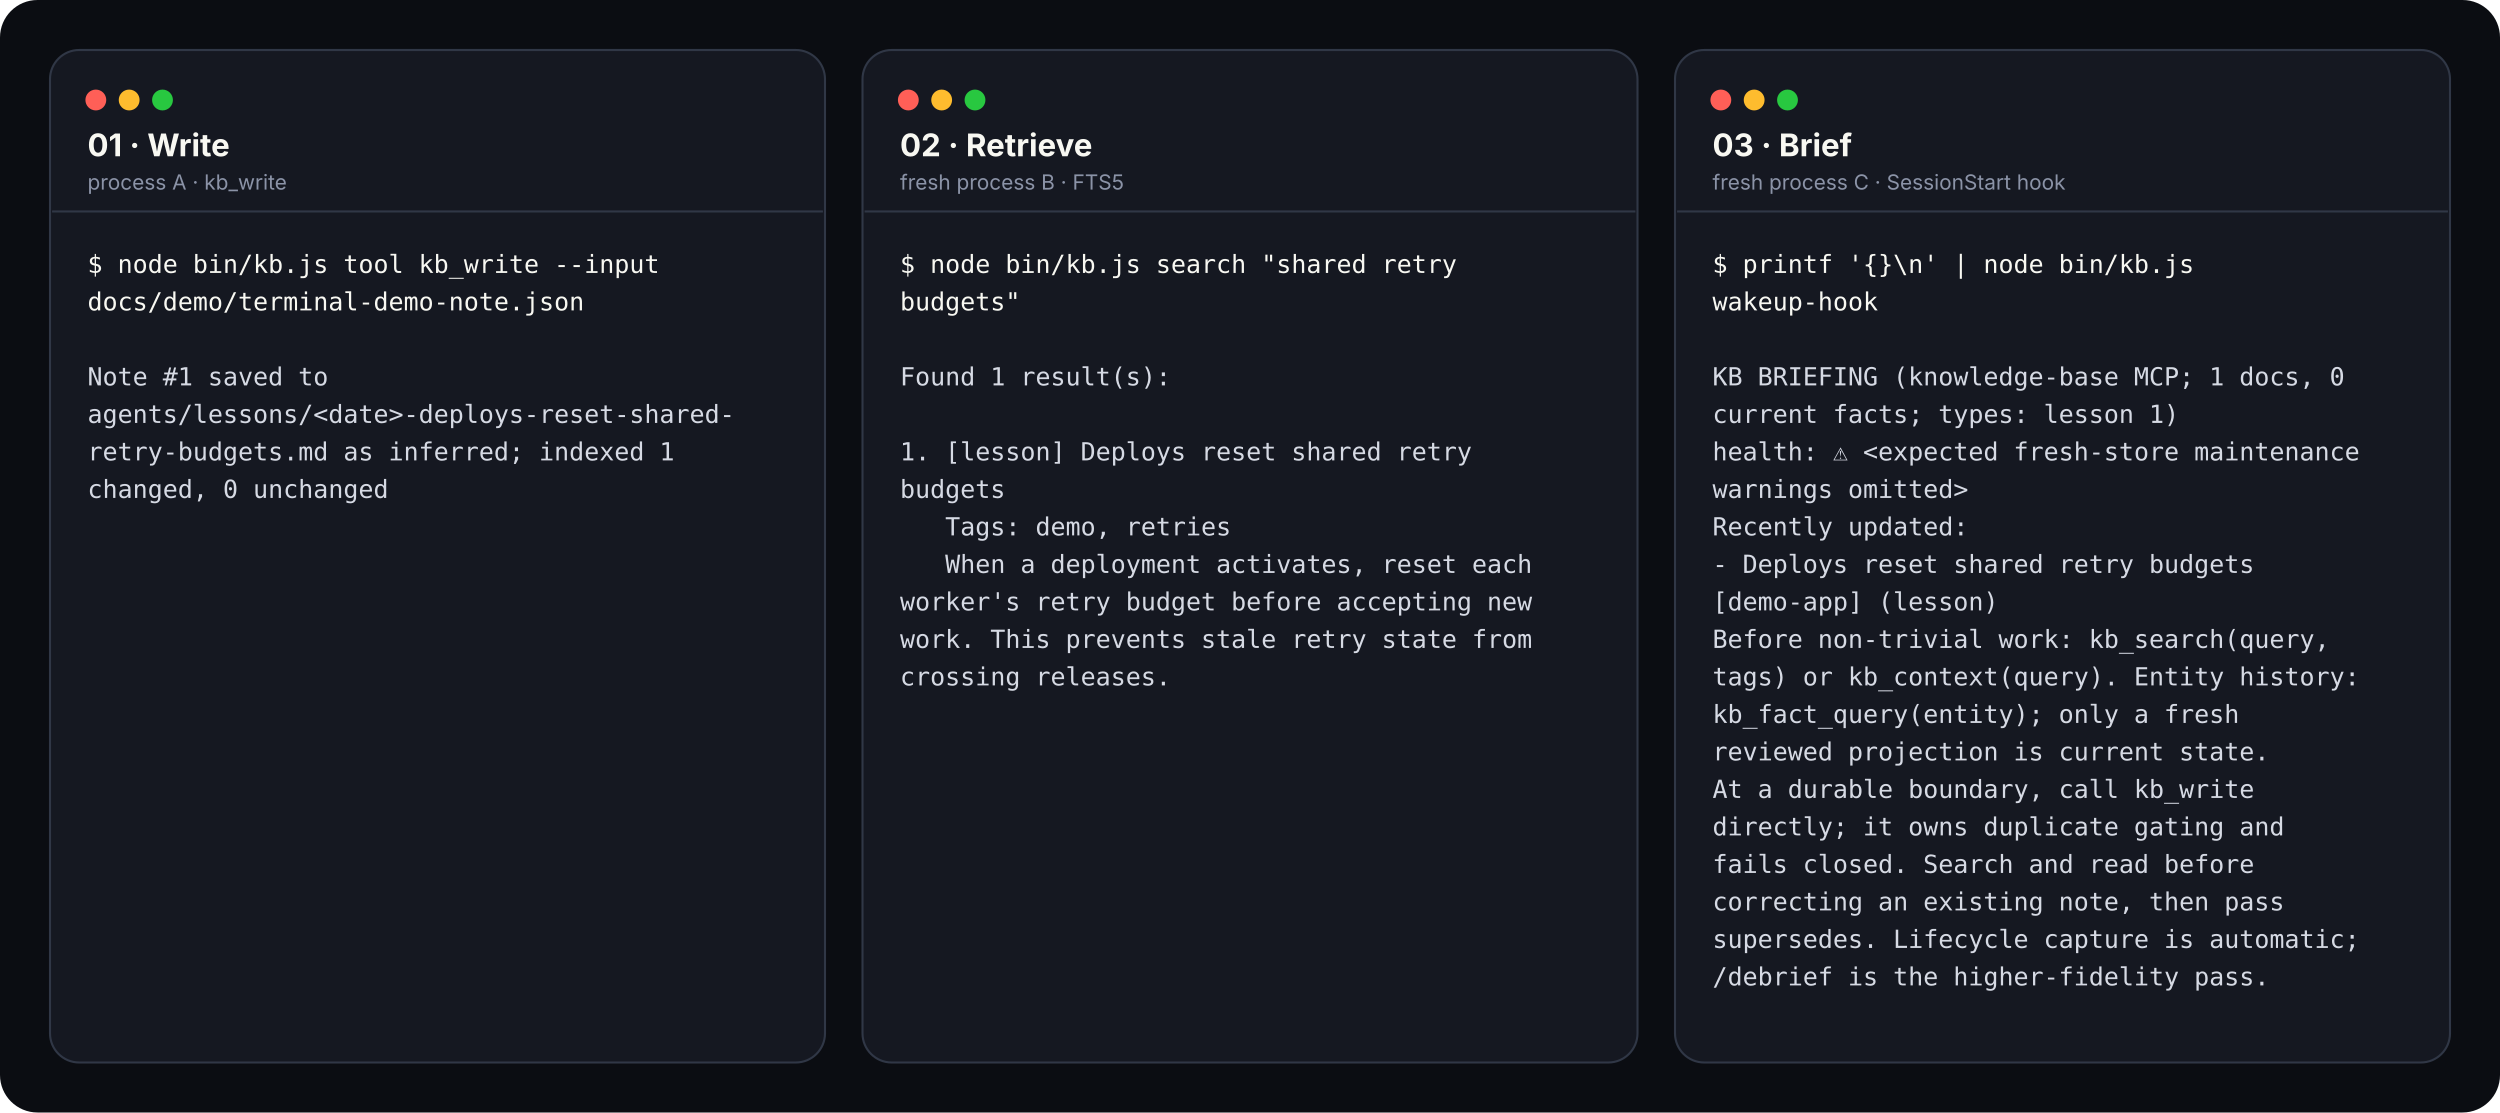
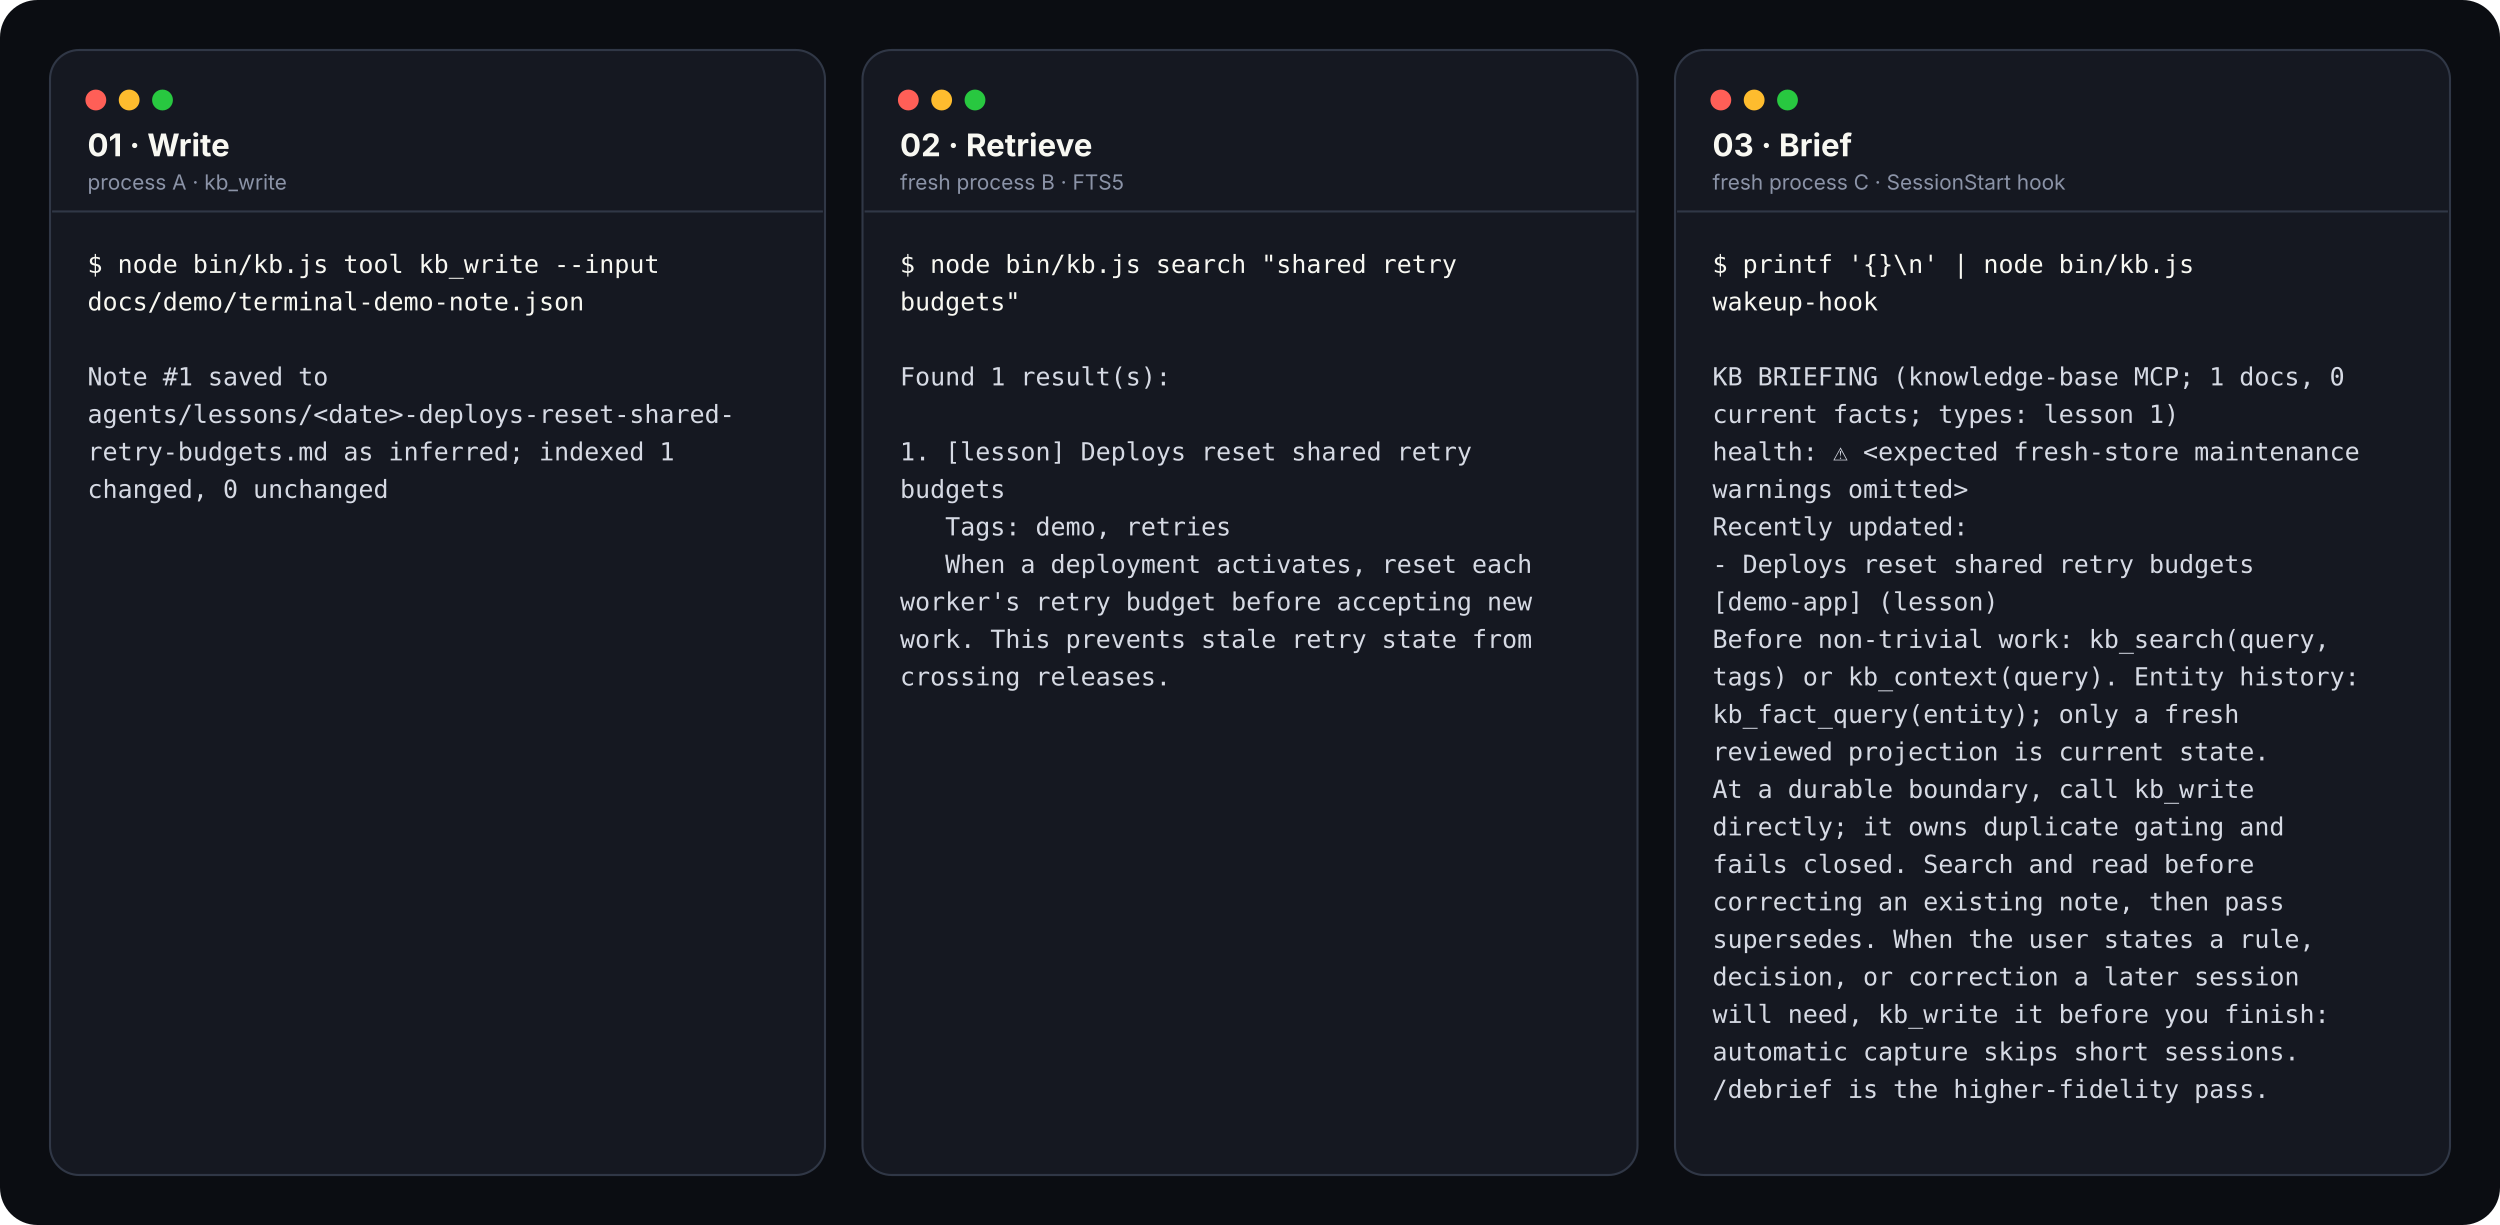
- <svg xmlns="http://www.w3.org/2000/svg" width="1200" height="534" viewBox="0 0 1200 534" role="img" aria-labelledby="terminal-title terminal-desc">
-   <rect width="1200" height="534" rx="18" fill="#0b0d12" />
+ <svg xmlns="http://www.w3.org/2000/svg" width="1200" height="588" viewBox="0 0 1200 588" role="img" aria-labelledby="terminal-title terminal-desc">
+   <rect width="1200" height="588" rx="18" fill="#0b0d12" />
  <g id="panel-write">
-     <rect x="24" y="24" width="372" height="486" rx="14" fill="#151821" stroke="#303746" />
+     <rect x="24" y="24" width="372" height="540" rx="14" fill="#151821" stroke="#303746" />
    <circle cx="46" cy="48" r="5" fill="#ff5f57" />
    <circle cx="62" cy="48" r="5" fill="#febc2e" />
    <circle cx="78" cy="48" r="5" fill="#28c840" />
    <text x="42" y="75" fill="#f8f8f2" style="font-family: -apple-system, BlinkMacSystemFont, &quot;Segoe UI&quot;, sans-serif; font-size: 15px; font-weight: 700;">01 · Write</text>
    <text x="42" y="91" fill="#8b93a7" style="font-family: -apple-system, BlinkMacSystemFont, &quot;Segoe UI&quot;, sans-serif; font-size: 10px;">process A · kb_write</text>
    <rect x="25" y="101" width="370" height="1" fill="#303746" />
    <text x="42" y="131" fill="#f8f8f2" style="font-family: ui-monospace, SFMono-Regular, Menlo, Monaco, Consolas, monospace; font-size: 12px;" xml:space="preserve">$ node bin/kb.js tool kb_write --input</text>
    <text x="42" y="149" fill="#f8f8f2" style="font-family: ui-monospace, SFMono-Regular, Menlo, Monaco, Consolas, monospace; font-size: 12px;" xml:space="preserve">docs/demo/terminal-demo-note.json</text>
    <text x="42" y="185" fill="#d6dae4" style="font-family: ui-monospace, SFMono-Regular, Menlo, Monaco, Consolas, monospace; font-size: 12px;" xml:space="preserve">Note #1 saved to</text>
    <text x="42" y="203" fill="#d6dae4" style="font-family: ui-monospace, SFMono-Regular, Menlo, Monaco, Consolas, monospace; font-size: 12px;" xml:space="preserve">agents/lessons/&lt;date&gt;-deploys-reset-shared-</text>
    <text x="42" y="221" fill="#d6dae4" style="font-family: ui-monospace, SFMono-Regular, Menlo, Monaco, Consolas, monospace; font-size: 12px;" xml:space="preserve">retry-budgets.md as inferred; indexed 1</text>
    <text x="42" y="239" fill="#d6dae4" style="font-family: ui-monospace, SFMono-Regular, Menlo, Monaco, Consolas, monospace; font-size: 12px;" xml:space="preserve">changed, 0 unchanged</text>
  </g>
  <g id="panel-retrieve">
-     <rect x="414" y="24" width="372" height="486" rx="14" fill="#151821" stroke="#303746" />
+     <rect x="414" y="24" width="372" height="540" rx="14" fill="#151821" stroke="#303746" />
    <circle cx="436" cy="48" r="5" fill="#ff5f57" />
    <circle cx="452" cy="48" r="5" fill="#febc2e" />
    <circle cx="468" cy="48" r="5" fill="#28c840" />
    <text x="432" y="75" fill="#f8f8f2" style="font-family: -apple-system, BlinkMacSystemFont, &quot;Segoe UI&quot;, sans-serif; font-size: 15px; font-weight: 700;">02 · Retrieve</text>
    <text x="432" y="91" fill="#8b93a7" style="font-family: -apple-system, BlinkMacSystemFont, &quot;Segoe UI&quot;, sans-serif; font-size: 10px;">fresh process B · FTS5</text>
    <rect x="415" y="101" width="370" height="1" fill="#303746" />
    <text x="432" y="131" fill="#f8f8f2" style="font-family: ui-monospace, SFMono-Regular, Menlo, Monaco, Consolas, monospace; font-size: 12px;" xml:space="preserve">$ node bin/kb.js search "shared retry</text>
    <text x="432" y="149" fill="#f8f8f2" style="font-family: ui-monospace, SFMono-Regular, Menlo, Monaco, Consolas, monospace; font-size: 12px;" xml:space="preserve">budgets"</text>
    <text x="432" y="185" fill="#d6dae4" style="font-family: ui-monospace, SFMono-Regular, Menlo, Monaco, Consolas, monospace; font-size: 12px;" xml:space="preserve">Found 1 result(s):</text>
    <text x="432" y="203" fill="#d6dae4" style="font-family: ui-monospace, SFMono-Regular, Menlo, Monaco, Consolas, monospace; font-size: 12px;" xml:space="preserve" />
    <text x="432" y="221" fill="#d6dae4" style="font-family: ui-monospace, SFMono-Regular, Menlo, Monaco, Consolas, monospace; font-size: 12px;" xml:space="preserve">1. [lesson] Deploys reset shared retry</text>
    <text x="432" y="239" fill="#d6dae4" style="font-family: ui-monospace, SFMono-Regular, Menlo, Monaco, Consolas, monospace; font-size: 12px;" xml:space="preserve">budgets</text>
    <text x="432" y="257" fill="#d6dae4" style="font-family: ui-monospace, SFMono-Regular, Menlo, Monaco, Consolas, monospace; font-size: 12px;" xml:space="preserve">   Tags: demo, retries</text>
    <text x="432" y="275" fill="#d6dae4" style="font-family: ui-monospace, SFMono-Regular, Menlo, Monaco, Consolas, monospace; font-size: 12px;" xml:space="preserve">   When a deployment activates, reset each</text>
    <text x="432" y="293" fill="#d6dae4" style="font-family: ui-monospace, SFMono-Regular, Menlo, Monaco, Consolas, monospace; font-size: 12px;" xml:space="preserve">worker's retry budget before accepting new</text>
    <text x="432" y="311" fill="#d6dae4" style="font-family: ui-monospace, SFMono-Regular, Menlo, Monaco, Consolas, monospace; font-size: 12px;" xml:space="preserve">work. This prevents stale retry state from</text>
    <text x="432" y="329" fill="#d6dae4" style="font-family: ui-monospace, SFMono-Regular, Menlo, Monaco, Consolas, monospace; font-size: 12px;" xml:space="preserve">crossing releases.</text>
  </g>
  <g id="panel-briefing">
-     <rect x="804" y="24" width="372" height="486" rx="14" fill="#151821" stroke="#303746" />
+     <rect x="804" y="24" width="372" height="540" rx="14" fill="#151821" stroke="#303746" />
    <circle cx="826" cy="48" r="5" fill="#ff5f57" />
    <circle cx="842" cy="48" r="5" fill="#febc2e" />
    <circle cx="858" cy="48" r="5" fill="#28c840" />
    <text x="822" y="75" fill="#f8f8f2" style="font-family: -apple-system, BlinkMacSystemFont, &quot;Segoe UI&quot;, sans-serif; font-size: 15px; font-weight: 700;">03 · Brief</text>
    <text x="822" y="91" fill="#8b93a7" style="font-family: -apple-system, BlinkMacSystemFont, &quot;Segoe UI&quot;, sans-serif; font-size: 10px;">fresh process C · SessionStart hook</text>
    <rect x="805" y="101" width="370" height="1" fill="#303746" />
    <text x="822" y="131" fill="#f8f8f2" style="font-family: ui-monospace, SFMono-Regular, Menlo, Monaco, Consolas, monospace; font-size: 12px;" xml:space="preserve">$ printf '{}\n' | node bin/kb.js</text>
    <text x="822" y="149" fill="#f8f8f2" style="font-family: ui-monospace, SFMono-Regular, Menlo, Monaco, Consolas, monospace; font-size: 12px;" xml:space="preserve">wakeup-hook</text>
    <text x="822" y="185" fill="#d6dae4" style="font-family: ui-monospace, SFMono-Regular, Menlo, Monaco, Consolas, monospace; font-size: 12px;" xml:space="preserve">KB BRIEFING (knowledge-base MCP; 1 docs, 0</text>
    <text x="822" y="203" fill="#d6dae4" style="font-family: ui-monospace, SFMono-Regular, Menlo, Monaco, Consolas, monospace; font-size: 12px;" xml:space="preserve">current facts; types: lesson 1)</text>
    <text x="822" y="221" fill="#d6dae4" style="font-family: ui-monospace, SFMono-Regular, Menlo, Monaco, Consolas, monospace; font-size: 12px;" xml:space="preserve">health: ⚠ &lt;expected fresh-store maintenance</text>
    <text x="822" y="239" fill="#d6dae4" style="font-family: ui-monospace, SFMono-Regular, Menlo, Monaco, Consolas, monospace; font-size: 12px;" xml:space="preserve">warnings omitted&gt;</text>
    <text x="822" y="257" fill="#d6dae4" style="font-family: ui-monospace, SFMono-Regular, Menlo, Monaco, Consolas, monospace; font-size: 12px;" xml:space="preserve">Recently updated:</text>
    <text x="822" y="275" fill="#d6dae4" style="font-family: ui-monospace, SFMono-Regular, Menlo, Monaco, Consolas, monospace; font-size: 12px;" xml:space="preserve">- Deploys reset shared retry budgets</text>
    <text x="822" y="293" fill="#d6dae4" style="font-family: ui-monospace, SFMono-Regular, Menlo, Monaco, Consolas, monospace; font-size: 12px;" xml:space="preserve">[demo-app] (lesson)</text>
    <text x="822" y="311" fill="#d6dae4" style="font-family: ui-monospace, SFMono-Regular, Menlo, Monaco, Consolas, monospace; font-size: 12px;" xml:space="preserve">Before non-trivial work: kb_search(query,</text>
    <text x="822" y="329" fill="#d6dae4" style="font-family: ui-monospace, SFMono-Regular, Menlo, Monaco, Consolas, monospace; font-size: 12px;" xml:space="preserve">tags) or kb_context(query). Entity history:</text>
    <text x="822" y="347" fill="#d6dae4" style="font-family: ui-monospace, SFMono-Regular, Menlo, Monaco, Consolas, monospace; font-size: 12px;" xml:space="preserve">kb_fact_query(entity); only a fresh</text>
    <text x="822" y="365" fill="#d6dae4" style="font-family: ui-monospace, SFMono-Regular, Menlo, Monaco, Consolas, monospace; font-size: 12px;" xml:space="preserve">reviewed projection is current state.</text>
    <text x="822" y="383" fill="#d6dae4" style="font-family: ui-monospace, SFMono-Regular, Menlo, Monaco, Consolas, monospace; font-size: 12px;" xml:space="preserve">At a durable boundary, call kb_write</text>
    <text x="822" y="401" fill="#d6dae4" style="font-family: ui-monospace, SFMono-Regular, Menlo, Monaco, Consolas, monospace; font-size: 12px;" xml:space="preserve">directly; it owns duplicate gating and</text>
    <text x="822" y="419" fill="#d6dae4" style="font-family: ui-monospace, SFMono-Regular, Menlo, Monaco, Consolas, monospace; font-size: 12px;" xml:space="preserve">fails closed. Search and read before</text>
    <text x="822" y="437" fill="#d6dae4" style="font-family: ui-monospace, SFMono-Regular, Menlo, Monaco, Consolas, monospace; font-size: 12px;" xml:space="preserve">correcting an existing note, then pass</text>
-     <text x="822" y="455" fill="#d6dae4" style="font-family: ui-monospace, SFMono-Regular, Menlo, Monaco, Consolas, monospace; font-size: 12px;" xml:space="preserve">supersedes. Lifecycle capture is automatic;</text>
-     <text x="822" y="473" fill="#d6dae4" style="font-family: ui-monospace, SFMono-Regular, Menlo, Monaco, Consolas, monospace; font-size: 12px;" xml:space="preserve">/debrief is the higher-fidelity pass.</text>
+     <text x="822" y="455" fill="#d6dae4" style="font-family: ui-monospace, SFMono-Regular, Menlo, Monaco, Consolas, monospace; font-size: 12px;" xml:space="preserve">supersedes. When the user states a rule,</text>
+     <text x="822" y="473" fill="#d6dae4" style="font-family: ui-monospace, SFMono-Regular, Menlo, Monaco, Consolas, monospace; font-size: 12px;" xml:space="preserve">decision, or correction a later session</text>
+     <text x="822" y="491" fill="#d6dae4" style="font-family: ui-monospace, SFMono-Regular, Menlo, Monaco, Consolas, monospace; font-size: 12px;" xml:space="preserve">will need, kb_write it before you finish:</text>
+     <text x="822" y="509" fill="#d6dae4" style="font-family: ui-monospace, SFMono-Regular, Menlo, Monaco, Consolas, monospace; font-size: 12px;" xml:space="preserve">automatic capture skips short sessions.</text>
+     <text x="822" y="527" fill="#d6dae4" style="font-family: ui-monospace, SFMono-Regular, Menlo, Monaco, Consolas, monospace; font-size: 12px;" xml:space="preserve">/debrief is the higher-fidelity pass.</text>
  </g>
</svg>
